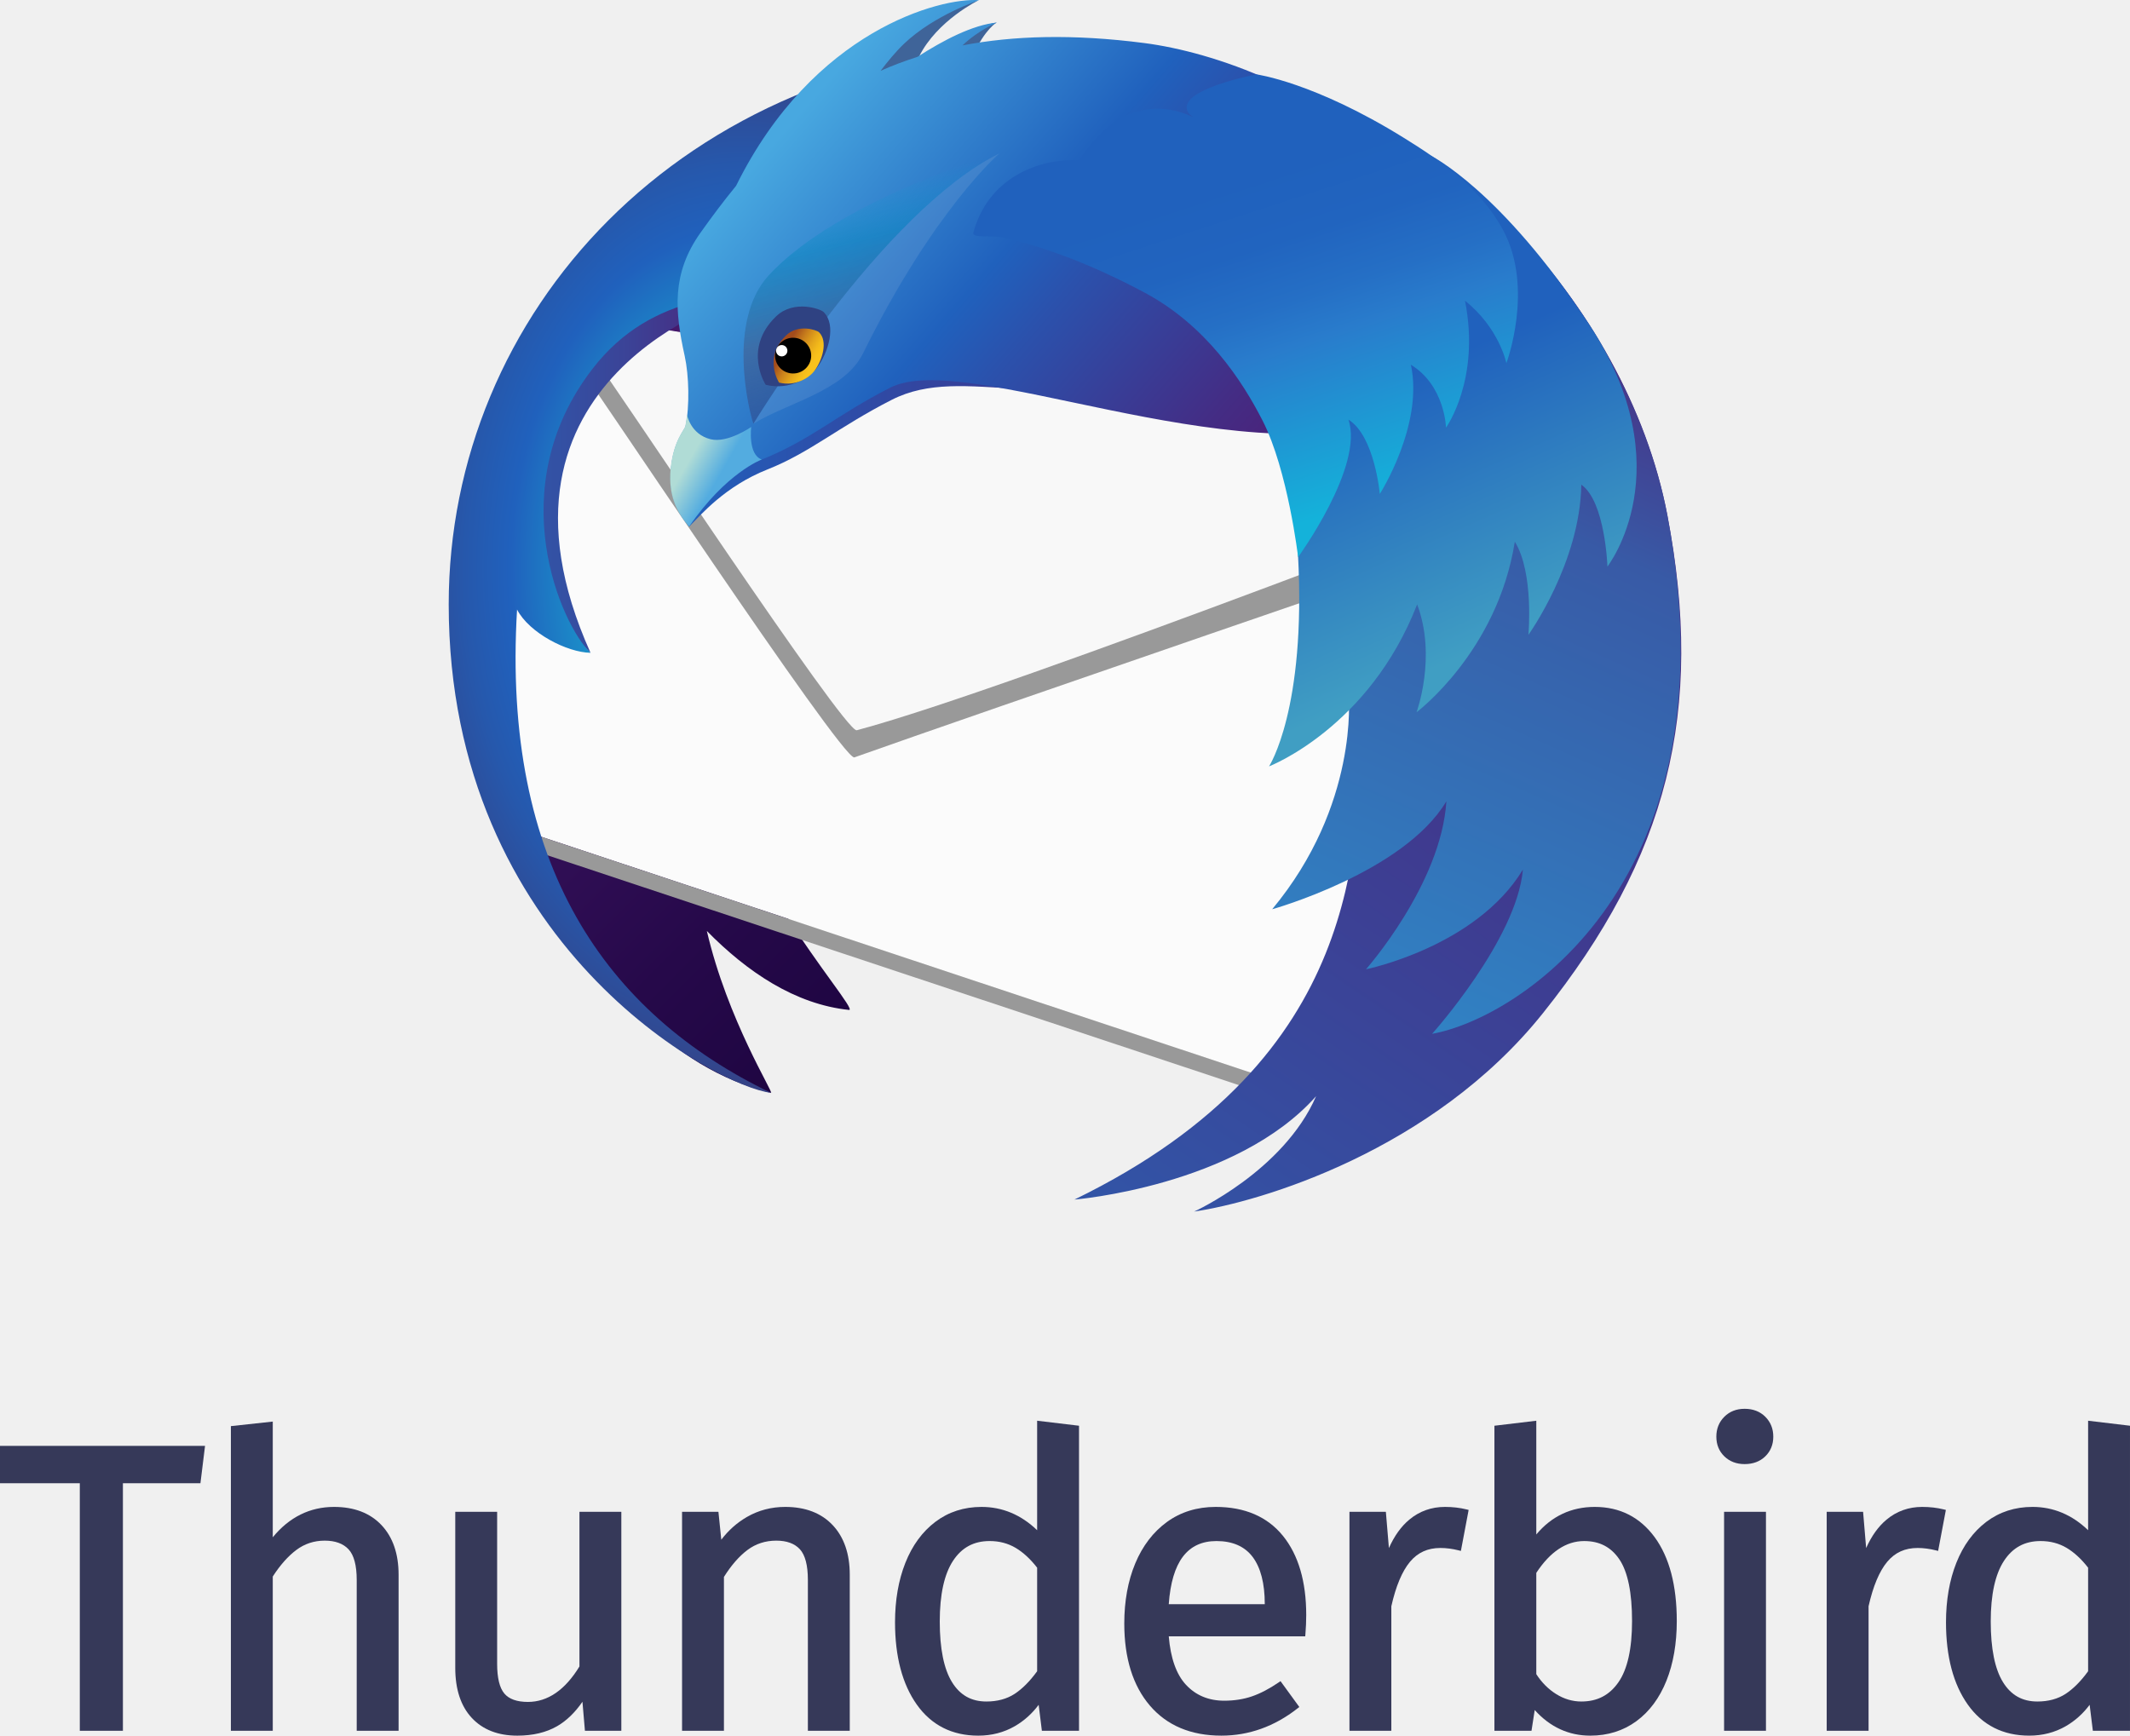
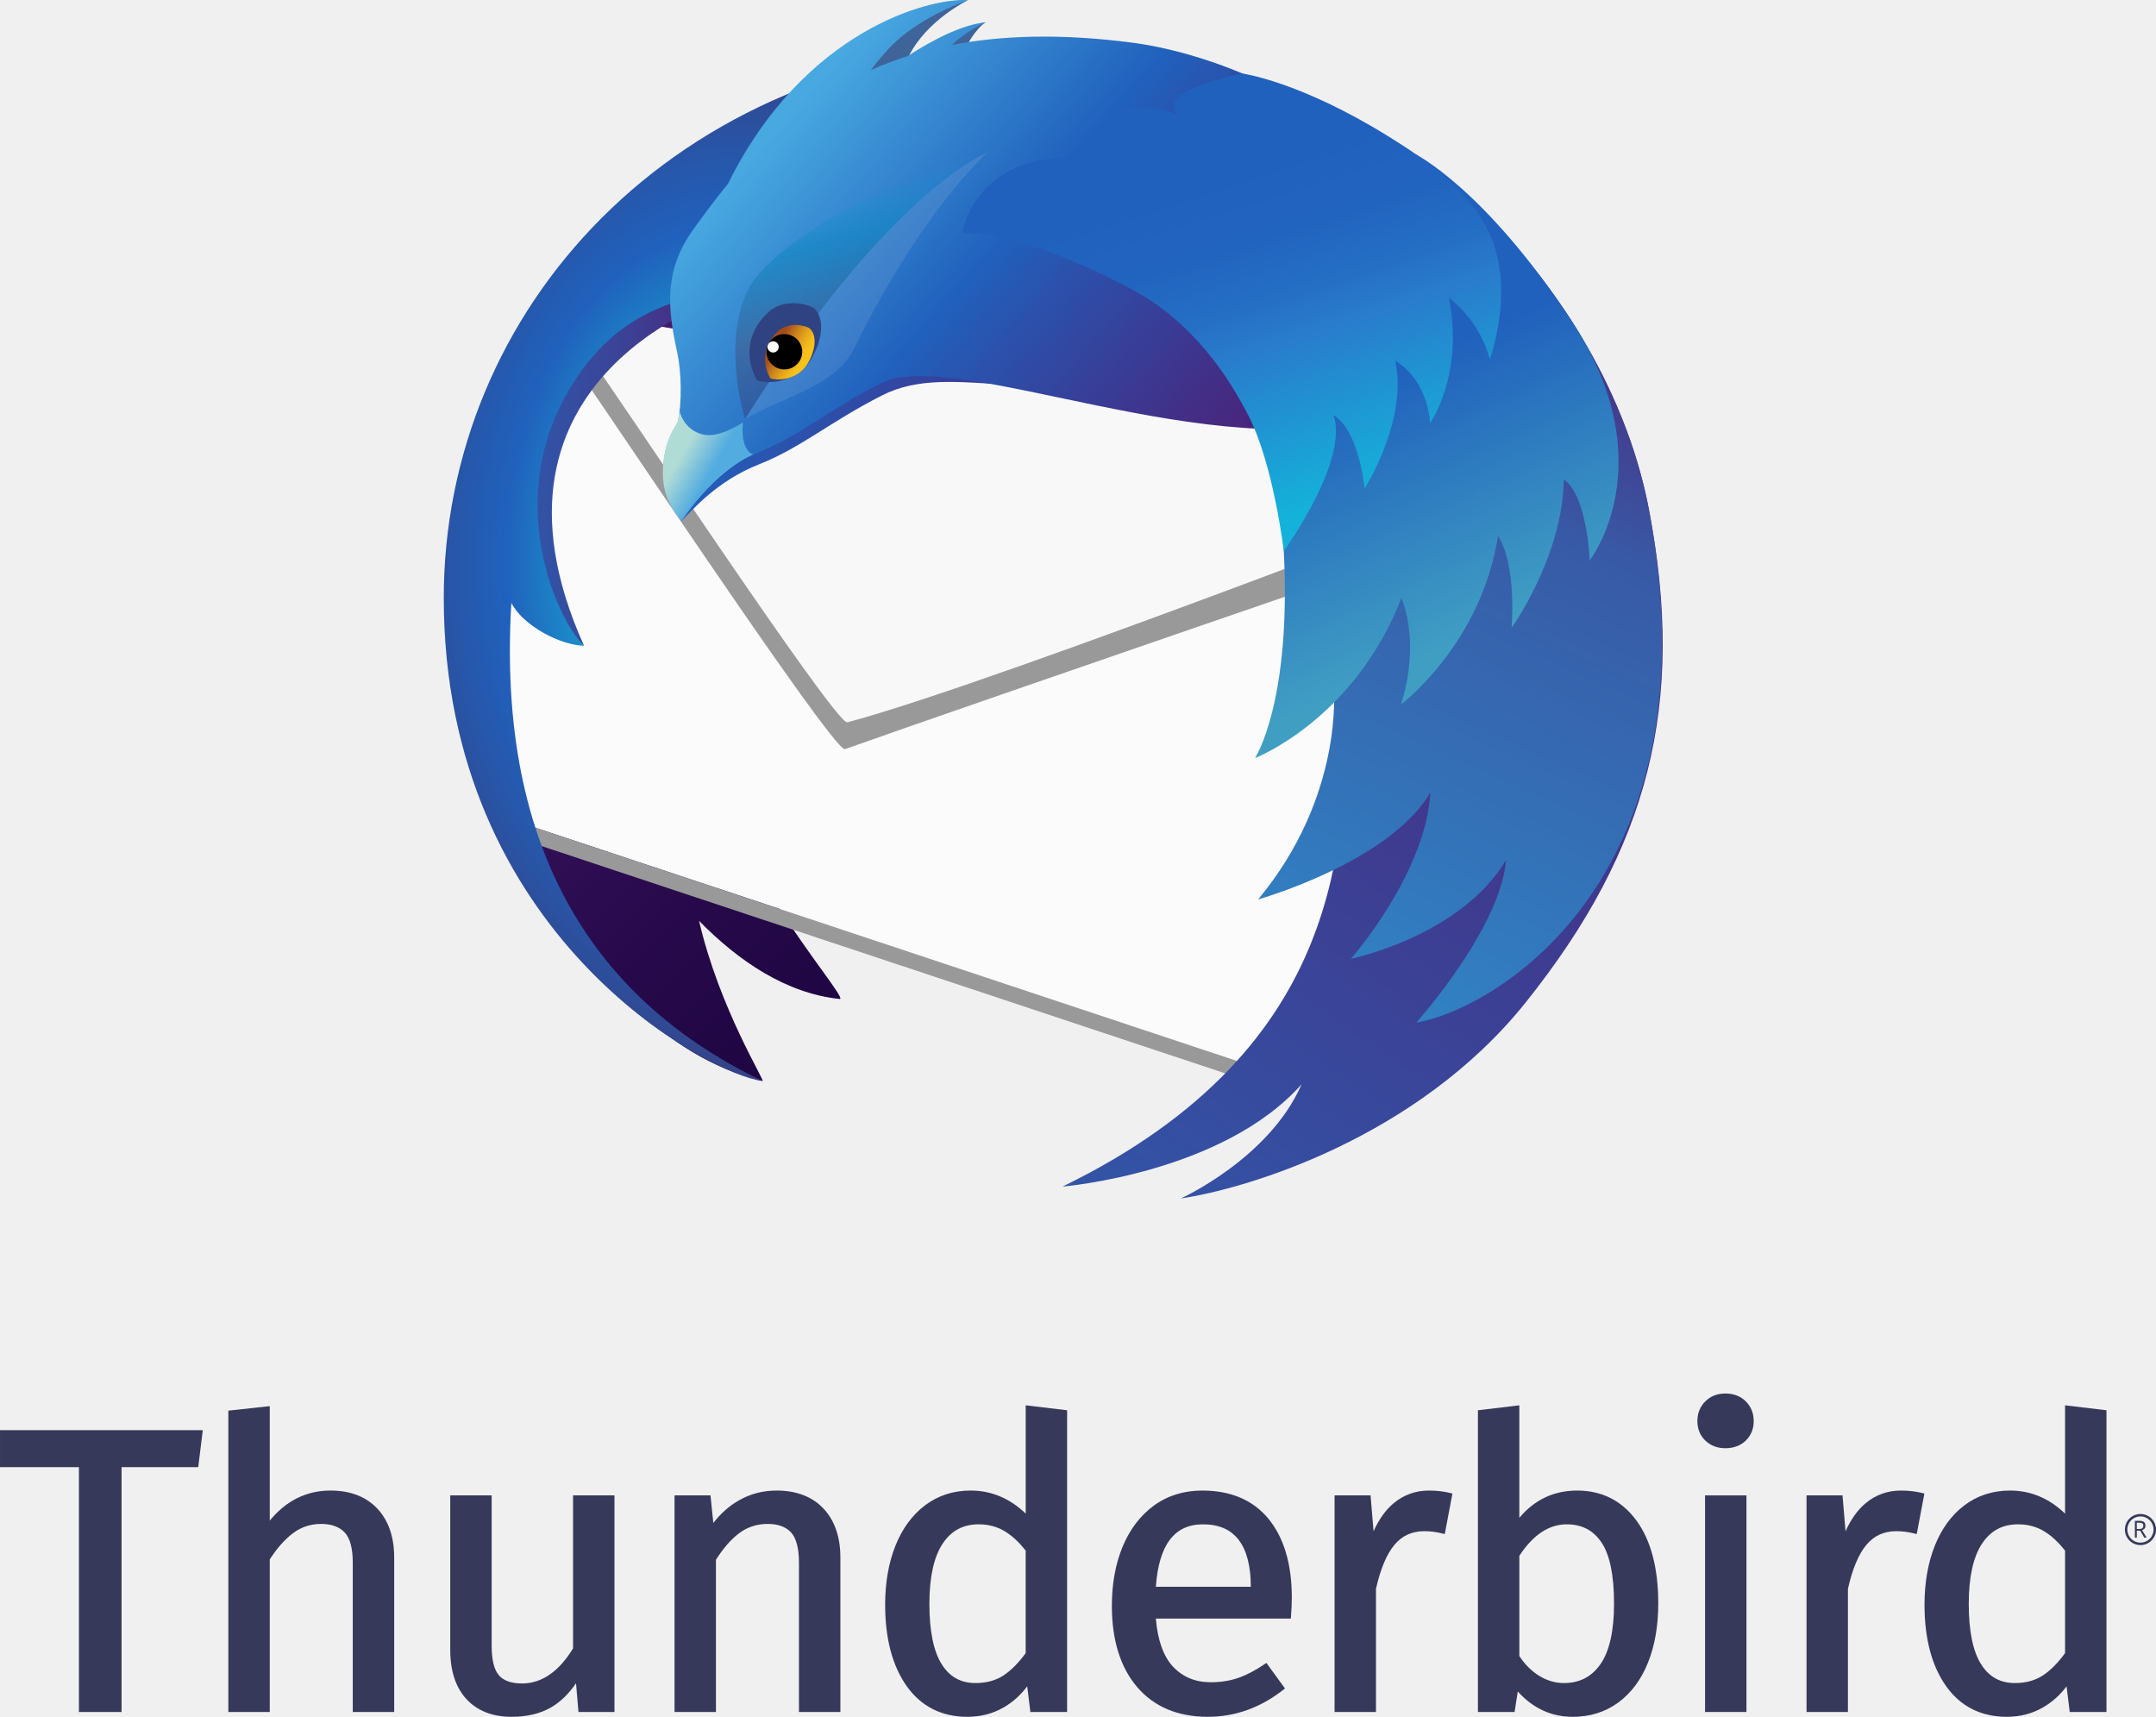
- <svg xmlns="http://www.w3.org/2000/svg" width="518.259" height="422.399" viewBox="0 0 137.123 111.76" version="1.1" id="svg8">
+ <svg xmlns="http://www.w3.org/2000/svg" width="530.443" height="422.399" viewBox="0 0 140.346 111.76" version="1.1" id="svg8">
  <defs id="defs2">
    <linearGradient y2="42.053" x2="129.585" y1="201.907" x1="289.439" gradientUnits="userSpaceOnUse" id="SVGID_1_-0">
      <stop id="stop1569" style="stop-color:#130036" offset="0" />
      <stop id="stop1571" style="stop-color:#18023B" offset="0.23" />
      <stop id="stop1573" style="stop-color:#26094A" offset="0.512" />
      <stop id="stop1575" style="stop-color:#3D1563" offset="0.821" />
      <stop id="stop1577" style="stop-color:#4E1D75" offset="1" />
    </linearGradient>
    <linearGradient y2="95.311" x2="147.61" y1="95.311" x1="100.149" gradientUnits="userSpaceOnUse" id="SVGID_2_-62">
      <stop id="stop1592" style="stop-color:#3156A8" offset="0" />
      <stop id="stop1594" style="stop-color:#3351A4" offset="0.247" />
      <stop id="stop1596" style="stop-color:#3B4397" offset="0.536" />
      <stop id="stop1598" style="stop-color:#472C82" offset="0.845" />
      <stop id="stop1600" style="stop-color:#4E1D75" offset="1" />
    </linearGradient>
    <radialGradient gradientUnits="userSpaceOnUse" gradientTransform="matrix(1,0,0,1.45,0,-51.2654)" r="85.247" cy="113.923" cx="148.979" id="SVGID_3_-6">
      <stop id="stop1605" style="stop-color:#14CDDA" offset="0.165" />
      <stop id="stop1607" style="stop-color:#2061BD" offset="0.548" />
      <stop id="stop1609" style="stop-color:#2658AC" offset="0.655" />
      <stop id="stop1611" style="stop-color:#373F81" offset="0.864" />
      <stop id="stop1613" style="stop-color:#432D62" offset="1" />
    </radialGradient>
    <linearGradient y2="57.897" x2="281.421" y1="57.897" x1="134.445" gradientUnits="userSpaceOnUse" id="SVGID_4_-1">
      <stop id="stop1618" style="stop-color:#2061BD" offset="0" />
      <stop id="stop1620" style="stop-color:#2B51AC" offset="0.185" />
      <stop id="stop1622" style="stop-color:#442C84" offset="0.683" />
      <stop id="stop1624" style="stop-color:#4E1D75" offset="0.941" />
    </linearGradient>
    <linearGradient y2="111.082" x2="257.17" y1="23.206" x1="156.08" gradientUnits="userSpaceOnUse" id="SVGID_5_-8">
      <stop id="stop1633" style="stop-color:#48A8E0" offset="0.02" />
      <stop id="stop1635" style="stop-color:#2061BD" offset="0.388" />
      <stop id="stop1637" style="stop-color:#2B51AC" offset="0.497" />
      <stop id="stop1639" style="stop-color:#442C84" offset="0.789" />
      <stop id="stop1641" style="stop-color:#4E1D75" offset="0.941" />
    </linearGradient>
    <linearGradient y2="43.631" x2="307.741" y1="337.414" x1="109.582" gradientUnits="userSpaceOnUse" id="SVGID_6_-7">
      <stop id="stop1646" style="stop-color:#3156A8" offset="0.379" />
      <stop id="stop1648" style="stop-color:#4E1D75" offset="1" />
    </linearGradient>
    <linearGradient y2="32.542" x2="296.224" y1="278.646" x1="186.651" gradientUnits="userSpaceOnUse" id="SVGID_7_-9">
      <stop id="stop1653" style="stop-color:#29ABE2" offset="0" />
      <stop id="stop1655" style="stop-color:#385AA6" offset="0.773" />
      <stop id="stop1657" style="stop-color:#414293" offset="0.858" />
      <stop id="stop1659" style="stop-color:#4E1D75" offset="1" />
    </linearGradient>
    <linearGradient y2="95.468" x2="144.148" y1="92.034" x1="138.175" gradientUnits="userSpaceOnUse" id="SVGID_8_-20">
      <stop id="stop1664" style="stop-color:#B0DCD6" offset="0" />
      <stop id="stop1666" style="stop-color:#53ACE0" offset="1" />
    </linearGradient>
    <mask id="SVGID_9_" height="6.629" width="14.927" y="18.355" x="162.68" maskUnits="userSpaceOnUse">
      <g id="g989" class="st13" style="filter:url(#Adobe_OpacityMaskFilter)">
        <radialGradient gradientUnits="userSpaceOnUse" r="51.967" cy="67.998" cx="154.384" id="SVGID_10_">
          <stop id="stop982" style="stop-color:#FFFFFF" offset="0.868" />
          <stop id="stop984" style="stop-color:#000000" offset="1" />
        </radialGradient>
        <rect id="rect987" height="93.339" width="100.015" class="st14" y="-7.218" x="91.295" style="fill:url(#SVGID_10_)" />
      </g>
    </mask>
    <filter height="6.629" width="14.927" y="18.355" x="162.68" filterUnits="userSpaceOnUse" id="Adobe_OpacityMaskFilter">
      <feColorMatrix id="feColorMatrix977" values="1 0 0 0 0  0 1 0 0 0  0 0 1 0 0  0 0 0 1 0" type="matrix" />
    </filter>
    <radialGradient gradientUnits="userSpaceOnUse" r="51.967" cy="67.998" cx="154.384" id="radialGradient3310">
      <stop id="stop3306" style="stop-color:#FFFFFF" offset="0.868" />
      <stop id="stop3308" style="stop-color:#000000" offset="1" />
    </radialGradient>
    <linearGradient y2="20.555" x2="254.147" y1="23.085" x1="266.12" gradientUnits="userSpaceOnUse" id="SVGID_11_-5">
      <stop id="stop1686" style="stop-color:#3092B9" offset="0" />
      <stop id="stop1688" style="stop-color:#258DB6" offset="0.22" />
      <stop id="stop1690" style="stop-color:#1685B1" offset="0.656" />
      <stop id="stop1692" style="stop-color:#1082AF" offset="1" />
    </linearGradient>
    <linearGradient y2="77.544" x2="180.543" y1="38.025" x1="170.69" gradientUnits="userSpaceOnUse" id="SVGID_12_-9">
      <stop id="stop1703" style="stop-color:#1398D1;stop-opacity:0" offset="0.007" />
      <stop id="stop1705" style="stop-color:#1187C2;stop-opacity:0.62" offset="0.248" />
      <stop id="stop1707" style="stop-color:#3F6499;stop-opacity:0.71" offset="0.642" />
      <stop id="stop1709" style="stop-color:#2F4282;stop-opacity:0.5" offset="1" />
    </linearGradient>
    <linearGradient gradientTransform="matrix(0.9994,0.0349,-0.0349,0.9994,25.1078,27.037)" y2="38.248" x2="133.583" y1="41.318" x1="139.122" gradientUnits="userSpaceOnUse" id="SVGID_13_-2">
      <stop id="stop1718" style="stop-color:#F9C21B" offset="0" />
      <stop id="stop1720" style="stop-color:#F3BA1B" offset="0.148" />
      <stop id="stop1722" style="stop-color:#E3A41B" offset="0.379" />
      <stop id="stop1724" style="stop-color:#C9801C" offset="0.663" />
      <stop id="stop1726" style="stop-color:#A44E1C" offset="0.988" />
      <stop id="stop1728" style="stop-color:#A34C1C" offset="1" />
    </linearGradient>
    <linearGradient y2="47.526" x2="259.336" y1="130.139" x1="296.117" gradientUnits="userSpaceOnUse" id="SVGID_14_-2">
      <stop id="stop1739" style="stop-color:#409EC3" offset="0" />
      <stop id="stop1741" style="stop-color:#2061BD" offset="0.62" />
    </linearGradient>
    <linearGradient y2="21.954" x2="240.313" y1="103.061" x1="266.666" gradientUnits="userSpaceOnUse" id="SVGID_15_-8">
      <stop id="stop1746" style="stop-color:#14B2DA" offset="0" />
      <stop id="stop1748" style="stop-color:#297CCC" offset="0.403" />
      <stop id="stop1750" style="stop-color:#256FC5" offset="0.508" />
      <stop id="stop1752" style="stop-color:#2164BF" offset="0.649" />
      <stop id="stop1754" style="stop-color:#2061BD" offset="0.816" />
      <stop id="stop1756" style="stop-color:#2061BD" offset="0.984" />
    </linearGradient>
    <filter height="6.629" width="14.927" y="18.355" x="252.586" filterUnits="userSpaceOnUse" id="filter1845">
      <feColorMatrix id="feColorMatrix1843" values="1 0 0 0 0  0 1 0 0 0  0 0 1 0 0  0 0 0 1 0" type="matrix" />
    </filter>
  </defs>
  <g id="layer1" transform="translate(-123.5706,-108.2721)">
    <g id="g1763" transform="matrix(0.3213011,0,0,0.3213011,123.5706,108.2719)">
      <g id="g1567">
-         <polygon id="polygon1543" points="24.627,346.857 24.627,297.252 40.159,297.252 41.084,289.759 0,289.759 0,297.252 15.991,297.252 15.991,346.857 " class="st0" style="fill:#363959" />
+         <polygon id="polygon1543" points="15.991,297.252 15.991,346.857 24.627,346.857 24.627,297.252 40.159,297.252 41.084,289.759 0,289.759 0,297.252 " class="st0" style="fill:#363959" />
        <path id="path1545" d="m 66.937,301.996 c -4.841,0 -8.968,2.045 -12.285,6.084 v -23.186 l -8.391,0.911 v 61.052 h 8.391 v -30.909 c 1.468,-2.285 3.055,-4.075 4.719,-5.323 1.653,-1.241 3.567,-1.87 5.69,-1.87 2.091,0 3.698,0.584 4.776,1.736 1.085,1.162 1.635,3.229 1.635,6.144 v 30.222 h 8.39 v -31.283 c 0,-4.177 -1.152,-7.518 -3.425,-9.931 -2.28,-2.42 -5.477,-3.647 -9.5,-3.647 z" class="st0" style="fill:#363959" />
        <path id="path1547" d="m 116.101,333.972 c -2.879,4.715 -6.353,7.106 -10.327,7.106 -2.192,0 -3.78,-0.565 -4.72,-1.679 -0.959,-1.137 -1.446,-3.14 -1.446,-5.957 v -30.466 h -8.39 v 31.283 c 0,4.285 1.11,7.653 3.3,10.009 2.198,2.368 5.272,3.568 9.135,3.568 3.111,0 5.793,-0.638 7.972,-1.895 1.874,-1.082 3.578,-2.725 5.077,-4.896 l 0.496,5.812 h 7.294 v -43.882 h -8.391 z" class="st0" style="fill:#363959" />
        <path id="path1549" d="m 157.336,301.996 c -2.786,0 -5.373,0.679 -7.687,2.018 -1.978,1.143 -3.698,2.673 -5.128,4.555 l -0.575,-5.594 h -7.286 v 43.882 h 8.39 v -30.829 c 1.467,-2.337 3.054,-4.155 4.718,-5.403 1.654,-1.241 3.596,-1.87 5.773,-1.87 2.09,0 3.681,0.583 4.732,1.732 1.06,1.162 1.597,3.23 1.597,6.148 v 30.222 h 8.391 v -31.283 c 0,-4.176 -1.152,-7.517 -3.425,-9.931 -2.28,-2.42 -5.477,-3.647 -9.5,-3.647 z" class="st0" style="fill:#363959" />
        <path id="path1551" d="m 207.804,306.665 c -3.222,-3.099 -6.967,-4.669 -11.143,-4.669 -3.508,0 -6.618,1.005 -9.241,2.986 -2.612,1.973 -4.637,4.74 -6.019,8.226 -1.375,3.463 -2.071,7.471 -2.071,11.912 0,6.86 1.469,12.409 4.365,16.492 2.93,4.13 7.073,6.224 12.314,6.224 2.677,0 5.139,-0.638 7.319,-1.895 1.849,-1.067 3.454,-2.505 4.784,-4.283 l 0.641,5.198 h 7.443 v -61.129 l -8.391,-1.003 v 21.941 z m 0,7.51 v 20.755 c -1.459,2.011 -2.983,3.54 -4.53,4.546 -1.552,1.007 -3.447,1.519 -5.634,1.519 -3.019,0 -5.272,-1.266 -6.885,-3.87 -1.634,-2.634 -2.462,-6.727 -2.462,-12.168 0,-5.382 0.895,-9.473 2.66,-12.159 1.751,-2.666 4.152,-3.962 7.341,-3.962 1.921,0 3.67,0.46 5.2,1.366 1.511,0.899 2.961,2.235 4.31,3.973 z" class="st0" style="fill:#363959" />
        <path id="path1553" d="m 243.574,301.996 c -3.721,0 -7.006,1.017 -9.765,3.022 -2.748,2 -4.885,4.794 -6.348,8.306 -1.458,3.492 -2.197,7.544 -2.197,12.041 0,6.93 1.724,12.461 5.124,16.442 3.417,4 8.238,6.028 14.328,6.028 5.517,0 10.66,-1.844 15.285,-5.479 l 0.335,-0.263 -3.767,-5.18 -0.354,0.244 c -1.863,1.277 -3.667,2.219 -5.361,2.803 -1.685,0.579 -3.559,0.873 -5.568,0.873 -3.121,0 -5.703,-1.078 -7.672,-3.203 -1.917,-2.067 -3.073,-5.33 -3.437,-9.7 h 27.344 l 0.034,-0.406 c 0.109,-1.315 0.164,-2.617 0.164,-3.87 0,-6.709 -1.571,-12.046 -4.667,-15.862 -3.119,-3.846 -7.654,-5.796 -13.478,-5.796 z m -9.399,19.5 c 0.613,-8.517 3.745,-12.659 9.563,-12.659 3.21,0 5.644,1.067 7.235,3.169 1.619,2.143 2.44,5.32 2.44,9.443 v 0.047 z" class="st0" style="fill:#363959" />
        <path id="path1555" d="m 289.508,301.996 c -2.704,0 -5.105,0.858 -7.137,2.551 -1.634,1.362 -3.003,3.273 -4.084,5.697 l -0.611,-7.268 h -7.294 v 43.882 h 8.39 v -24.951 c 0.904,-4.022 2.16,-7.017 3.732,-8.904 1.558,-1.87 3.555,-2.778 6.105,-2.778 1.155,0 2.382,0.16 3.647,0.476 l 0.454,0.114 1.552,-8.214 -0.405,-0.101 c -1.333,-0.334 -2.796,-0.504 -4.349,-0.504 z" class="st0" style="fill:#363959" />
        <path id="path1557" d="m 319.532,301.996 c -4.71,0 -8.645,1.857 -11.715,5.523 v -22.794 l -8.39,1.003 v 61.129 h 7.43 l 0.645,-4.155 c 3.062,3.408 6.803,5.134 11.133,5.134 3.506,0 6.613,-0.976 9.236,-2.9 2.612,-1.917 4.638,-4.644 6.023,-8.106 1.375,-3.438 2.072,-7.459 2.072,-11.954 0,-7.132 -1.483,-12.779 -4.41,-16.783 -2.958,-4.046 -7.004,-6.097 -12.024,-6.097 z m -2.121,6.841 c 3.079,0 5.387,1.204 7.057,3.68 1.683,2.498 2.536,6.657 2.536,12.358 0,5.539 -0.92,9.666 -2.735,12.27 -1.805,2.591 -4.235,3.85 -7.429,3.85 -1.759,0 -3.451,-0.498 -5.029,-1.483 -1.559,-0.969 -2.903,-2.314 -3.993,-3.997 v -20.3 c 2.767,-4.232 5.994,-6.378 9.593,-6.378 z" class="st0" style="fill:#363959" />
        <rect id="rect1559" height="43.882" width="8.39" class="st0" y="302.976" x="345.443" style="fill:#363959" />
        <path id="path1561" d="m 349.556,282.334 c -1.637,0 -3.005,0.537 -4.066,1.597 -1.061,1.061 -1.598,2.402 -1.598,3.984 0,1.587 0.539,2.915 1.603,3.948 1.06,1.03 2.427,1.552 4.061,1.552 1.69,0 3.084,-0.522 4.143,-1.552 1.063,-1.033 1.603,-2.362 1.603,-3.948 0,-1.582 -0.537,-2.923 -1.598,-3.984 -1.061,-1.06 -2.456,-1.597 -4.148,-1.597 z" class="st0" style="fill:#363959" />
        <path id="path1563" d="m 385.128,301.996 c -2.704,0 -5.105,0.858 -7.137,2.551 -1.634,1.362 -3.003,3.273 -4.084,5.697 l -0.611,-7.268 h -7.294 v 43.882 h 8.39 v -24.951 c 0.904,-4.022 2.16,-7.017 3.732,-8.904 1.558,-1.87 3.555,-2.778 6.105,-2.778 1.155,0 2.382,0.16 3.647,0.476 l 0.454,0.114 1.552,-8.214 -0.405,-0.101 c -1.333,-0.334 -2.797,-0.504 -4.349,-0.504 z" class="st0" style="fill:#363959" />
        <path id="path1565" d="m 418.381,284.725 v 21.939 c -3.222,-3.099 -6.967,-4.669 -11.143,-4.669 -3.508,0 -6.618,1.005 -9.241,2.986 -2.612,1.973 -4.637,4.74 -6.019,8.226 -1.375,3.463 -2.071,7.471 -2.071,11.912 0,6.86 1.469,12.409 4.365,16.492 2.93,4.13 7.073,6.224 12.314,6.224 2.677,0 5.14,-0.638 7.319,-1.895 1.849,-1.067 3.454,-2.505 4.784,-4.283 l 0.641,5.198 h 7.443 v -61.129 z m 0,29.45 v 20.755 c -1.459,2.011 -2.983,3.54 -4.53,4.546 -1.552,1.007 -3.447,1.519 -5.634,1.519 -3.019,0 -5.272,-1.266 -6.885,-3.87 -1.634,-2.634 -2.462,-6.727 -2.462,-12.168 0,-5.382 0.895,-9.473 2.66,-12.159 1.751,-2.666 4.152,-3.962 7.341,-3.962 1.921,0 3.67,0.46 5.2,1.366 1.51,0.899 2.96,2.235 4.31,3.973 z" class="st0" style="fill:#363959" />
      </g>
      <g id="g1761">
        <g id="g1735">
          <linearGradient y2="42.053" x2="129.585" y1="201.907" x1="289.439" gradientUnits="userSpaceOnUse" id="linearGradient3362">
            <stop id="stop3352" style="stop-color:#130036" offset="0" />
            <stop id="stop3354" style="stop-color:#18023B" offset="0.23" />
            <stop id="stop3356" style="stop-color:#26094A" offset="0.512" />
            <stop id="stop3358" style="stop-color:#3D1563" offset="0.821" />
            <stop id="stop3360" style="stop-color:#4E1D75" offset="1" />
          </linearGradient>
          <path style="fill:url(#SVGID_1_-0)" id="path1580" d="M 278.794,35.492 C 264.293,26.02 245.748,22.954 235.513,21.883 c -10.954,-1.145 -20.468,-0.943 -28.836,0.285 -0.709,-0.009 -1.414,-0.037 -2.127,-0.037 -0.545,0 -1.08,0.023 -1.627,0.029 0.225,-0.275 0.381,-0.445 0.381,-0.445 0,0 -0.44,0.069 -1.304,0.46 -2.717,0.044 -5.421,0.138 -8.085,0.32 3.711,-4.068 6.751,-6.2 6.751,-6.2 0,0 -3.608,0.528 -10.192,6.496 -3.132,0.288 -6.221,0.67 -9.258,1.145 6.918,-9.362 14.155,-13.304 14.155,-13.304 0,0 -8.772,-1.786 -22.507,12.016 -1.149,1.155 -2.215,2.356 -3.246,3.572 -40.033,9.687 -68.683,35.538 -68.683,65.919 0,5.958 -1.829,12.511 0.143,19.054 -0.788,10.453 0.89,38.975 0.89,38.975 0,0 10.837,58.649 52.51,68.846 0.662,0.158 -8.707,-14.62 -12.851,-32.442 8.069,8.208 17.685,14.699 28.478,15.824 1.325,0.137 -6.165,-8.64 -12.725,-19.234 l 94.698,31.906 c 49.529,-21.274 43.763,-19.357 54.397,-30.875 23.428,-25.36 26.708,-39.75 20.806,-82.235 C 323.29,73.279 302.122,44.875 278.794,35.492 Z" class="st1" />
-           <polygon id="polygon1582" points="106.293,166.974 262.817,219.015 291.845,95.591 112.594,62.276 98.452,142.68 " class="st2" style="fill:#fbfbfb" />
+           <polygon id="polygon1582" points="262.817,219.015 291.845,95.591 112.594,62.276 98.452,142.68 106.293,166.974 " class="st2" style="fill:#fbfbfb" />
          <g id="g1586">
            <path id="path1584" d="m 113.034,65.01 c 0.785,1.689 0.554,2.089 0.065,2.089 -0.22,0 -0.492,-0.081 -0.747,-0.161 -0.255,-0.081 -0.494,-0.161 -0.648,-0.161 -0.433,0 -0.189,0.639 2.263,3.72 3.468,4.406 54.399,81.293 57.182,81.293 0.015,0 0.028,-0.002 0.04,-0.006 23.71,-8.448 124.543,-43.058 124.543,-43.058 L 285.415,93.698 113.034,65.01" class="st3" style="fill:#999999" />
          </g>
          <path id="path1588" d="m 114.513,63.121 c 0,0 0.76,3.932 4.281,8.284 3.5,4.392 50.51,75.571 52.869,74.944 30.795,-8.176 142.525,-51.674 142.525,-51.674 z" class="st4" style="fill:#f8f8f8" />
-           <polygon id="polygon1590" points="109,171.178 258.882,221.012 257.227,217.161 108.474,167.703 " class="st3" style="fill:#999999" />
+           <polygon id="polygon1590" points="257.227,217.161 108.474,167.703 109,171.178 258.882,221.012 " class="st3" style="fill:#999999" />
          <linearGradient y2="95.311" x2="147.61" y1="95.311" x1="100.149" gradientUnits="userSpaceOnUse" id="linearGradient3380">
            <stop id="stop3370" style="stop-color:#3156A8" offset="0" />
            <stop id="stop3372" style="stop-color:#3351A4" offset="0.247" />
            <stop id="stop3374" style="stop-color:#3B4397" offset="0.536" />
            <stop id="stop3376" style="stop-color:#472C82" offset="0.845" />
            <stop id="stop3378" style="stop-color:#4E1D75" offset="1" />
          </linearGradient>
          <path style="fill:url(#SVGID_2_-62)" id="path1603" d="m 147.61,59.795 c 0,0 -54.122,15.85 -29.288,71.033 0,0 -11.387,-10.426 -18.167,-23.757 -0.305,-0.596 11.301,-41.828 11.301,-41.828 z" class="st5" />
          <radialGradient gradientUnits="userSpaceOnUse" gradientTransform="matrix(1,0,0,1.45,0,-51.2654)" r="85.247" cy="113.923" cx="148.979" id="radialGradient3393">
            <stop id="stop3383" style="stop-color:#14CDDA" offset="0.165" />
            <stop id="stop3385" style="stop-color:#2061BD" offset="0.548" />
            <stop id="stop3387" style="stop-color:#2658AC" offset="0.655" />
            <stop id="stop3389" style="stop-color:#373F81" offset="0.864" />
            <stop id="stop3391" style="stop-color:#432D62" offset="1" />
          </radialGradient>
          <path style="fill:url(#SVGID_3_-6)" id="path1616" d="m 118.322,130.828 c -4.707,-0.081 -12.269,-3.964 -14.722,-8.665 -3.066,51.098 17.782,80.939 50.88,96.853 -10.815,-1.239 -64.574,-29.608 -64.574,-97.875 0,-58.047 46.06,-109.932 118.142,-112.309 0.442,3.254 -35.736,11.414 -36.893,15.251 -1.796,5.972 -5.924,12.473 -9.406,17.684 -4.718,7.061 6.557,13.099 -1.729,15.001 -12.468,2.861 -29.098,1.277 -41.361,17.219 -18.434,23.964 -6.133,51.378 -0.337,56.841 z" class="st6" />
          <g id="g1629">
            <linearGradient y2="57.897" x2="281.421" y1="57.897" x1="134.445" gradientUnits="userSpaceOnUse" id="linearGradient3404">
              <stop id="stop3396" style="stop-color:#2061BD" offset="0" />
              <stop id="stop3398" style="stop-color:#2B51AC" offset="0.185" />
              <stop id="stop3400" style="stop-color:#442C84" offset="0.683" />
              <stop id="stop3402" style="stop-color:#4E1D75" offset="0.941" />
            </linearGradient>
            <path style="fill:url(#SVGID_4_-1)" id="path1627" d="m 226.954,10.699 c -46.682,-3.582 -70.707,15.097 -86.13,36.817 -5.617,7.906 -5.002,15.166 -3.068,23.937 0.831,3.744 1.671,5.538 0.659,9.355 -0.558,2.106 -0.465,4.072 -1.158,5.314 -0.959,1.717 -2.18,3.594 -2.589,6.677 -1.022,7.699 1.703,10.151 3.406,12.741 2.426,-2.409 7.165,-8.079 15.71,-11.466 8.545,-3.387 14.167,-8.477 24.876,-13.941 14.632,-7.463 31.783,3.859 64.3,-6.796 10.006,-3.279 33.002,-37.344 38.461,-38.652 C 266.218,17.873 240.354,11.726 226.954,10.699 Z" class="st7" />
          </g>
          <path id="path1631" d="m 196.113,0.032 c 0,0 -8.335,4.026 -11.965,11.301 8.381,-4.225 13.246,-6.533 15.546,-6.808 0,0 -2.203,1.067 -4.935,6.87 4.83,-1.547 6.493,-2.522 7.819,-2.537 0,0 -0.385,0.61 -0.737,6.402 -7.417,-2.404 -21.693,0.397 -29.287,5.153 C 169.979,6.678 196.113,0.032 196.113,0.032 Z" class="st8" style="fill:#3f6499" />
          <linearGradient y2="111.082" x2="257.17" y1="23.206" x1="156.08" gradientUnits="userSpaceOnUse" id="linearGradient3419">
            <stop id="stop3409" style="stop-color:#48A8E0" offset="0.02" />
            <stop id="stop3411" style="stop-color:#2061BD" offset="0.388" />
            <stop id="stop3413" style="stop-color:#2B51AC" offset="0.497" />
            <stop id="stop3415" style="stop-color:#442C84" offset="0.789" />
            <stop id="stop3417" style="stop-color:#4E1D75" offset="0.941" />
          </linearGradient>
          <path style="fill:url(#SVGID_5_-8)" id="path1644" d="m 229.286,8.63 c -14.309,-1.854 -26.271,-1.489 -36.44,0.471 3.198,-3.065 6.898,-4.575 6.898,-4.575 -4.795,0.424 -10.781,3.554 -15.917,6.868 -2.588,0.826 -5.054,1.758 -7.39,2.799 1.43,-1.885 3.094,-3.899 4.72,-5.445 6.039,-5.743 15.006,-8.715 15.006,-8.715 -7.654,-0.562 -33.267,5.995 -48.681,37.212 -2.526,3.077 -4.883,6.235 -7.129,9.398 -5.798,8.164 -5.162,15.658 -3.162,24.715 0.852,3.867 1.009,10.04 0.168,14.029 -0.168,0.799 -2.363,2.863 -2.926,8.428 -0.602,5.905 1.505,8.804 3.582,11.203 7.38,-10.792 14.661,-12.931 14.661,-12.931 10.331,-4.232 14.63,-8.753 25.688,-14.394 15.108,-7.709 67.939,17.45 101.512,6.448 10.332,-3.384 -3.977,-47.359 1.663,-48.709 C 265.841,18.073 243.045,10.413 229.286,8.63 Z" class="st9" />
          <linearGradient y2="43.631" x2="307.741" y1="337.414" x1="109.582" gradientUnits="userSpaceOnUse" id="linearGradient3426">
            <stop id="stop3422" style="stop-color:#3156A8" offset="0.379" />
            <stop id="stop3424" style="stop-color:#4E1D75" offset="1" />
          </linearGradient>
          <path style="fill:url(#SVGID_6_-7)" id="path1651" d="m 334.082,103.288 c -8.276,-43.237 -48.096,-82.572 -80.117,-84.752 -14.211,-0.968 -9.847,6.319 -18.739,9.094 -38.321,11.959 -38.906,18.94 -38.906,18.94 81.252,3.819 82.484,84.064 60.724,104.366 6.123,-1.428 12.762,-8.914 18.859,-20.666 -0.732,4.931 -1.36,10.98 -2.274,17.729 -2.788,20.595 0.823,63.614 -58.356,92.405 0,0 32.372,-2.646 48.424,-20.717 -6.528,15.012 -24.441,23.121 -24.441,23.121 13.182,-1.928 47.81,-12.146 69.868,-39.732 24.967,-31.224 32.475,-60.518 24.958,-99.788 z" class="st10" />
          <linearGradient y2="32.542" x2="296.224" y1="278.646" x1="186.651" gradientUnits="userSpaceOnUse" id="linearGradient3437">
            <stop id="stop3429" style="stop-color:#29ABE2" offset="0" />
            <stop id="stop3431" style="stop-color:#385AA6" offset="0.773" />
            <stop id="stop3433" style="stop-color:#414293" offset="0.858" />
            <stop id="stop3435" style="stop-color:#4E1D75" offset="1" />
          </linearGradient>
          <path style="fill:url(#SVGID_7_-9)" id="path1662" d="m 254.899,182.221 c 0,0 26.396,-7.38 34.902,-21.633 -1.032,16.619 -16.106,33.662 -16.106,33.662 0,0 22.038,-4.46 31.436,-19.968 -1.224,13.994 -18.191,32.907 -18.191,32.907 17.346,-3.113 60.93,-30.645 47.143,-103.901 -8.142,-43.262 -48.096,-82.572 -80.117,-84.752 -14.211,-0.968 -9.847,6.319 -18.739,9.094 -38.322,11.959 -38.907,18.94 -38.907,18.94 81.252,3.819 102.844,46.344 60.724,103.231 6.123,-1.429 8.578,-4.794 13.178,-10.301 0,0.001 2.085,21.781 -15.323,42.721 z" class="st11" />
          <linearGradient y2="95.468" x2="144.148" y1="92.034" x1="138.175" gradientUnits="userSpaceOnUse" id="linearGradient3444">
            <stop id="stop3440" style="stop-color:#B0DCD6" offset="0" />
            <stop id="stop3442" style="stop-color:#53ACE0" offset="1" />
          </linearGradient>
          <path style="fill:url(#SVGID_8_-20)" id="path1669" d="m 150.515,85.567 c 0,0 -4.719,3.301 -8.136,2.46 -4.045,-0.993 -4.73,-4.913 -4.73,-4.913 -0.089,0.803 -0.192,1.578 -0.341,2.273 -0.168,0.799 -2.363,2.863 -2.926,8.428 -0.602,5.905 1.615,9.325 3.692,11.724 7.38,-10.792 14.552,-13.452 14.552,-13.452 -2.809,-0.982 -2.111,-6.52 -2.111,-6.52 z" class="st12" />
          <defs id="defs1674">
            <filter height="6.629" width="14.927" y="18.355" x="252.586" filterUnits="userSpaceOnUse" id="filter4428">
              <feColorMatrix id="feColorMatrix4426" values="1 0 0 0 0  0 1 0 0 0  0 0 1 0 0  0 0 0 1 0" type="matrix" />
            </filter>
          </defs>
          <mask id="SVGID_9_-3" height="6.629" width="14.927" y="18.355" x="252.586" maskUnits="userSpaceOnUse">
            <g style="filter:url(#Adobe_OpacityMaskFilter-2)" id="g1683" class="st13">
              <radialGradient gradientUnits="userSpaceOnUse" r="51.967" cy="67.998" cx="244.29" id="SVGID_10_-7">
                <stop id="stop1676" style="stop-color:#FFFFFF" offset="0.868" />
                <stop id="stop1678" style="stop-color:#000000" offset="1" />
              </radialGradient>
              <rect style="fill:url(#SVGID_10_-7)" id="rect1681" height="93.339" width="100.015" class="st14" y="-7.218" x="181.201" />
            </g>
          </mask>
          <g id="g1701" mask="url(#SVGID_9_)" class="st15">
            <g id="g1699" class="st16" style="opacity:0.6">
              <g id="g1697" class="st17" style="opacity:0.2">
                <linearGradient y2="20.555" x2="254.147" y1="23.085" x1="266.12" gradientUnits="userSpaceOnUse" id="linearGradient3464">
                  <stop id="stop3456" style="stop-color:#3092B9" offset="0" />
                  <stop id="stop3458" style="stop-color:#258DB6" offset="0.22" />
                  <stop id="stop3460" style="stop-color:#1685B1" offset="0.656" />
                  <stop id="stop3462" style="stop-color:#1082AF" offset="1" />
                </linearGradient>
                <path style="fill:url(#SVGID_11_-5)" id="path1695" d="m 253.42,18.434 c 1.106,-0.287 5.621,0.204 8.584,1.533 2.963,1.329 8.073,3.679 3.986,4.701 -4.088,1.022 -6.438,-0.613 -8.482,-2.351 -2.045,-1.737 -6.848,-3.168 -4.088,-3.883 z" class="st18" />
              </g>
            </g>
          </g>
          <linearGradient y2="77.544" x2="180.543" y1="38.025" x1="170.69" gradientUnits="userSpaceOnUse" id="linearGradient3478">
            <stop id="stop3470" style="stop-color:#1398D1;stop-opacity:0" offset="0.007" />
            <stop id="stop3472" style="stop-color:#1187C2;stop-opacity:0.62" offset="0.248" />
            <stop id="stop3474" style="stop-color:#3F6499;stop-opacity:0.71" offset="0.642" />
            <stop id="stop3476" style="stop-color:#2F4282;stop-opacity:0.5" offset="1" />
          </linearGradient>
          <path style="fill:url(#SVGID_12_-9)" id="path1712" d="m 150.957,84.921 c 0,0 25.888,-42.662 49.292,-54.175 2.173,-1.093 -32.405,9.191 -46.32,24.55 -8.271,9.129 -3.891,27.002 -2.972,29.625 z" class="st19" />
          <path id="path1714" d="m 150.957,84.921 c 0.024,-0.015 0.05,-0.03 0.075,-0.045 6.694,-4.136 18.166,-6.518 21.864,-14.015 14.237,-28.869 27.354,-40.115 27.354,-40.115 -23.405,11.513 -49.293,54.175 -49.293,54.175 z" class="st20" style="opacity:0.1;fill:#f2f2f2" />
          <path id="path1716" d="m 153.419,77.118 c 0,0 -4.666,-7.159 2.053,-13.687 3.546,-3.44 8.919,-1.529 9.54,-0.91 2.644,2.622 0.982,8.156 -1.398,11.288 -1.346,1.764 -5.26,4.51 -10.195,3.309 z" class="st21" style="fill:#2f4282" />
          <linearGradient gradientTransform="matrix(0.9994,0.0349,-0.0349,0.9994,25.1078,27.037)" y2="38.248" x2="133.583" y1="41.318" x1="139.122" gradientUnits="userSpaceOnUse" id="linearGradient3495">
            <stop id="stop3483" style="stop-color:#F9C21B" offset="0" />
            <stop id="stop3485" style="stop-color:#F3BA1B" offset="0.148" />
            <stop id="stop3487" style="stop-color:#E3A41B" offset="0.379" />
            <stop id="stop3489" style="stop-color:#C9801C" offset="0.663" />
            <stop id="stop3491" style="stop-color:#A44E1C" offset="0.988" />
            <stop id="stop3493" style="stop-color:#A34C1C" offset="1" />
          </linearGradient>
          <path style="fill:url(#SVGID_13_-2)" id="path1731" d="m 156.093,76.674 c 0,0 -3.224,-4.949 1.421,-9.459 2.446,-2.376 6.161,-1.056 6.592,-0.63 1.826,1.812 0.676,5.637 -0.968,7.8 -0.927,1.223 -3.634,3.119 -7.045,2.289 z" class="st22" />
          <path id="path1733" d="m 162.529,71.393 c -0.072,1.978 -1.746,3.522 -3.738,3.454 -1.996,-0.069 -3.558,-1.726 -3.487,-3.704 0.071,-1.977 1.744,-3.521 3.741,-3.453 1.993,0.069 3.553,1.727 3.484,3.703 z" />
        </g>
        <circle id="circle1737" r="1.136" cy="70.287" cx="156.631" class="st24" style="fill:#ffffff" />
        <linearGradient y2="47.526" x2="259.336" y1="130.139" x1="296.117" gradientUnits="userSpaceOnUse" id="linearGradient3505">
          <stop id="stop3501" style="stop-color:#409EC3" offset="0" />
          <stop id="stop3503" style="stop-color:#2061BD" offset="0.62" />
        </linearGradient>
        <path style="fill:url(#SVGID_14_-2)" id="path1744" d="M 318.412,65.01 C 300.69,38.034 286.65,31.18 286.65,31.18 c 0,0 0.645,19.65 10.484,29.128 1.124,1.083 -11.774,-8.432 -11.774,-8.432 0,0 -2.758,9.076 3.562,19.51 -1.836,-2.439 -3.051,-3.363 -3.051,-3.363 0,0 -11.908,5.491 -15.423,13.109 -1.815,-3.426 -3.176,-5.444 -3.176,-5.444 0,0 -8.236,16.437 -7.201,35.495 1.684,30.988 -5.803,42.404 -5.803,42.404 0,0 20.057,-7.695 29.676,-32.468 3.974,10.533 -0.121,21.619 -0.121,21.619 0,0 16.206,-12.109 19.691,-34.18 3.863,6.23 2.727,18.664 2.727,18.664 0,0 10.344,-14.402 10.596,-30.086 4.794,3.343 5.235,16.399 5.235,16.399 0,0 15.336,-19.607 -3.66,-48.525 z" class="st23" />
        <linearGradient y2="21.954" x2="240.313" y1="103.061" x1="266.666" gradientUnits="userSpaceOnUse" id="linearGradient3520">
          <stop id="stop3508" style="stop-color:#14B2DA" offset="0" />
          <stop id="stop3510" style="stop-color:#297CCC" offset="0.403" />
          <stop id="stop3512" style="stop-color:#256FC5" offset="0.508" />
          <stop id="stop3514" style="stop-color:#2164BF" offset="0.649" />
          <stop id="stop3516" style="stop-color:#2061BD" offset="0.816" />
          <stop id="stop3518" style="stop-color:#2061BD" offset="0.984" />
        </linearGradient>
        <path style="fill:url(#SVGID_15_-8)" id="path1759" d="m 301.188,46.158 c -4.631,-8.63 -12.803,-14.13 -19.986,-18.582 -17.909,-11.105 -29.427,-12.665 -29.427,-12.665 0,0 -16.528,3.074 -13.689,7.672 0.146,0.236 0.487,0.535 0.968,0.877 -14.498,-6.678 -22.722,8.677 -22.722,8.677 -8.284,-0.503 -18.371,3.575 -21.312,14.499 -0.305,1.134 3.711,0.496 5.777,0.945 12.079,2.626 23.45,8.32 28.675,11.134 12.154,6.548 19.365,17.451 23.528,25.629 5.037,9.894 7.094,27.304 7.094,27.304 0,0 13.253,-18.205 10.086,-27.552 5.249,3.26 6.285,14.891 6.285,14.891 0,0 8.835,-13.838 6.223,-25.891 6.815,4.153 7.042,12.601 7.042,12.601 0,0 6.939,-9.631 3.803,-25.427 6.858,5.453 8.293,12.517 8.293,12.517 0,0 5.606,-14.993 -0.638,-26.629 z" class="st25" />
      </g>
    </g>
+     <circle style="opacity:1;fill:none;fill-opacity:1;fill-rule:nonzero;stroke:#363959;stroke-width:0.159;stroke-linecap:square;stroke-linejoin:miter;stroke-miterlimit:4;stroke-dasharray:none;stroke-opacity:1;paint-order:markers stroke fill" id="path2175" cx="262.905" cy="207.841" r="0.933" />
+     <text xml:space="preserve" style="font-style:normal;font-variant:normal;font-weight:bold;font-stretch:normal;font-size:1.529px;line-height:1.25;font-family:Montserrat;-inkscape-font-specification:'Montserrat Bold';text-align:start;text-anchor:start;opacity:1;fill:#363959;fill-opacity:1;fill-rule:nonzero;stroke:none;stroke-width:0.201;stroke-linecap:square;stroke-linejoin:miter;stroke-miterlimit:4;stroke-dasharray:none;stroke-opacity:1;paint-order:markers stroke fill" x="262.385" y="208.368" id="text1040">
+       <tspan id="tspan1038" x="262.385" y="208.368" style="font-style:normal;font-variant:normal;font-weight:normal;font-stretch:normal;font-family:'Fira Sans';-inkscape-font-specification:'Fira Sans';stroke-width:0.201">R</tspan>
+     </text>
  </g>
</svg>
